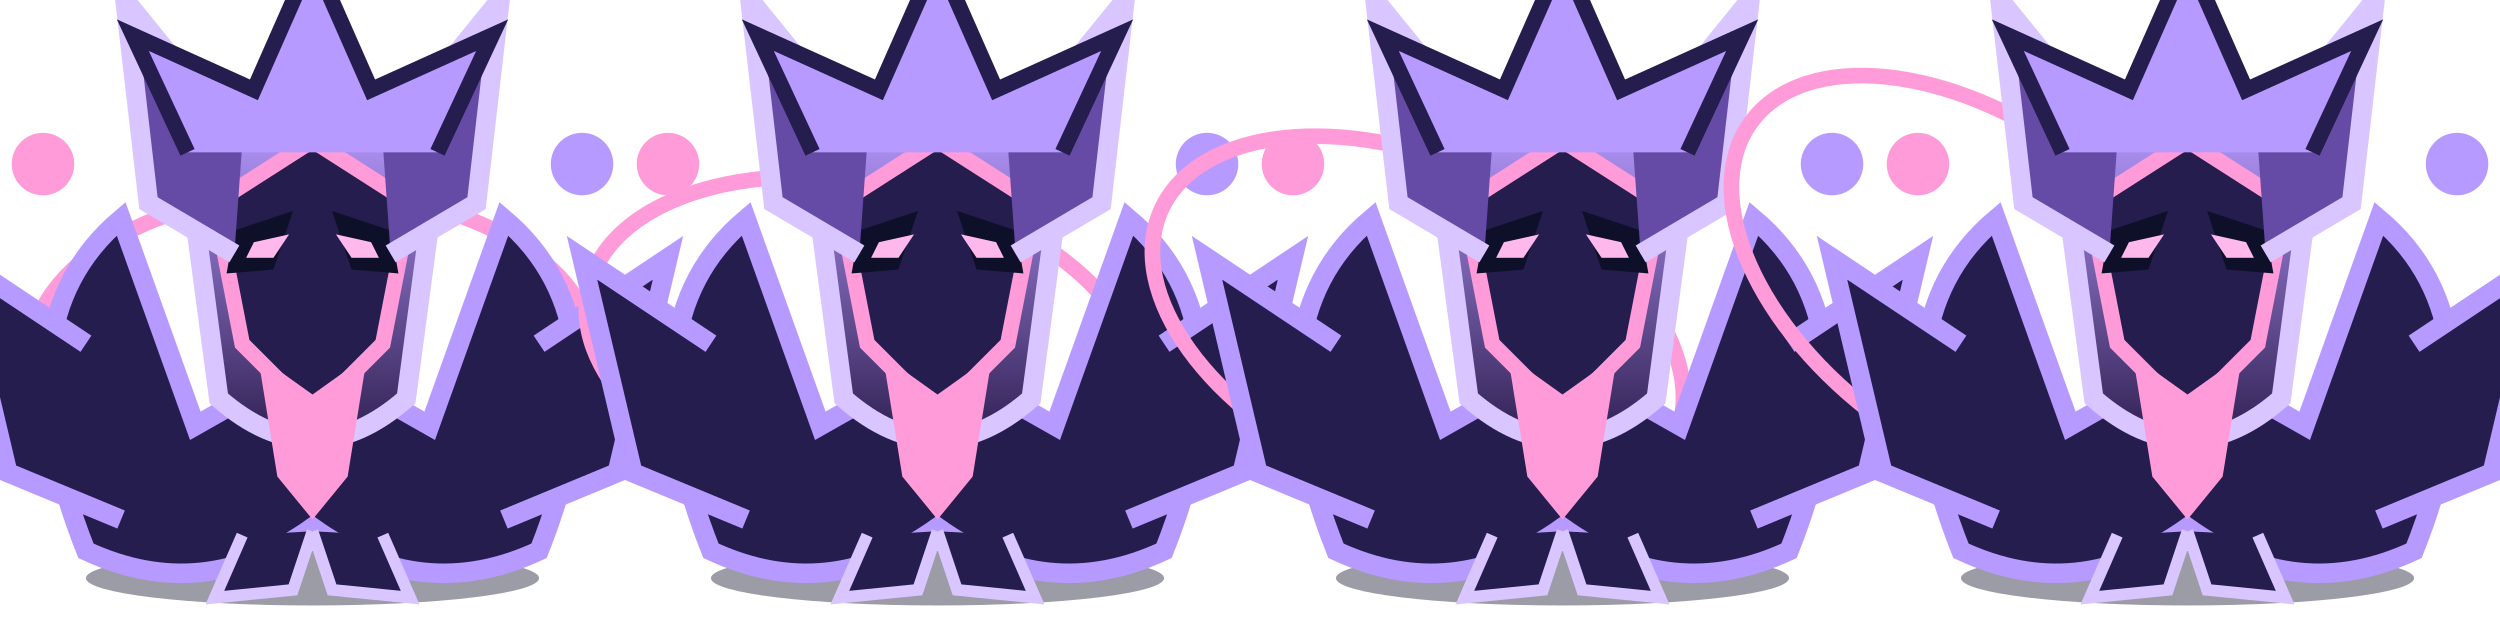
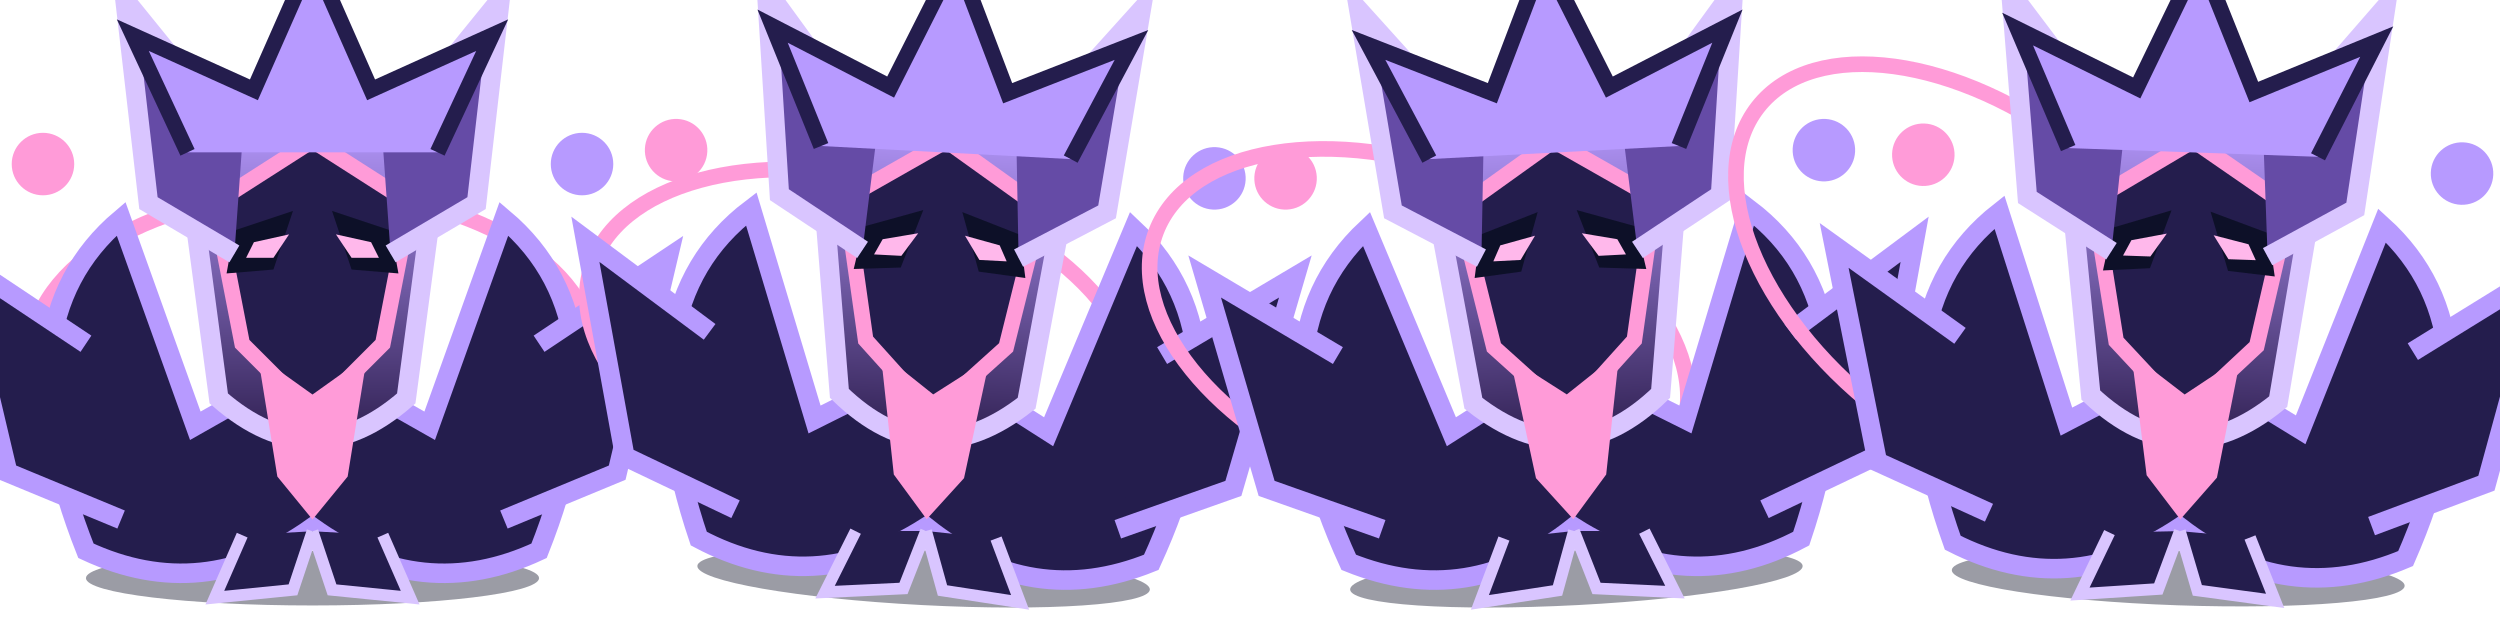
<svg xmlns="http://www.w3.org/2000/svg" width="640" height="160" viewBox="0 0 640 160">
  <defs>
    <linearGradient id="g" x2="0" y2="1">
      <stop stop-color="#b79aff" />
      <stop offset="1" stop-color="#302052" />
    </linearGradient>
  </defs>
-   <g transform="translate(0,0) translate(80,0)">
+   <g transform="translate(0,0) translate(80,0) rotate(0 0 80)">
    <ellipse cy="148" rx="58" ry="7" fill="#101329" opacity=".42" />
    <ellipse cy="91" rx="72" ry="42" fill="none" stroke="#ff9bd8" stroke-width="4" transform="rotate(0)" />
    <path d="M-49 56 Q-81 83 -58 141 Q-28 155 0 135 Q28 155 58 141 Q81 83 49 56 L30 109 L0 92 L-30 109Z" fill="#241d4d" stroke="#b79aff" stroke-width="5" />
    <path d="M-32 42 Q0 17 32 42 L24 102 Q0 123 -24 102Z" fill="url(#g)" stroke="#d9c5ff" stroke-width="5" />
    <path d="M-25 52 L0 36 L25 52 L18 88 L0 106 L-18 88Z" fill="#241d4d" stroke="#ff9bd8" stroke-width="4" />
    <path d="M-20 59 L-5 54 L-10 69 L-22 70 M20 59 L5 54 L10 69 L22 70" fill="#0d1028" />
    <path d="M-15 62 L-6 60 L-10 66 L-17 66 M15 62 L6 60 L10 66 L17 66" fill="#ffb8eb" />
    <path d="M-18 37 L-48 0 L-42 52 L-20 65 M18 37 L48 0 L42 52 L20 65" fill="#654ba6" stroke="#d9c5ff" stroke-width="5" />
    <path d="M-32 39 L-46 9 L-15 23 L0 -11 L15 23 L46 9 L32 39" fill="#b79aff" stroke="#241d4d" stroke-width="4" />
    <path d="M-14 91 L0 101 L14 91 L9 122 L0 133 L-9 122Z" fill="#ff9bd8" />
    <path d="M-58 88 L-91 66 L-78 121 L-49 133 M58 88 L91 66 L78 121 L49 133" fill="#241d4d" stroke="#b79aff" stroke-width="5" />
    <path d="M-18 137 L-25 153 L-5 151 L0 136 M18 137 L25 153 L5 151 L0 136" fill="#241d4d" stroke="#d9c5ff" stroke-width="3" />
    <circle cx="-69" cy="42" r="8" fill="#ff9bd8" />
    <circle cx="69" cy="42" r="8" fill="#b79aff" />
  </g>
-   <g transform="translate(160,0) translate(80,0)">
+   <g transform="translate(160,0) translate(80,0) rotate(3 0 80)">
    <ellipse cy="148" rx="58" ry="7" fill="#101329" opacity=".42" />
    <ellipse cy="91" rx="72" ry="42" fill="none" stroke="#ff9bd8" stroke-width="4" transform="rotate(12)" />
    <path d="M-49 56 Q-81 83 -58 141 Q-28 155 0 135 Q28 155 58 141 Q81 83 49 56 L30 109 L0 92 L-30 109Z" fill="#241d4d" stroke="#b79aff" stroke-width="5" />
    <path d="M-32 42 Q0 17 32 42 L24 102 Q0 123 -24 102Z" fill="url(#g)" stroke="#d9c5ff" stroke-width="5" />
    <path d="M-25 52 L0 36 L25 52 L18 88 L0 106 L-18 88Z" fill="#241d4d" stroke="#ff9bd8" stroke-width="4" />
    <path d="M-20 59 L-5 54 L-10 69 L-22 70 M20 59 L5 54 L10 69 L22 70" fill="#0d1028" />
    <path d="M-15 62 L-6 60 L-10 66 L-17 66 M15 62 L6 60 L10 66 L17 66" fill="#ffb8eb" />
    <path d="M-18 37 L-48 0 L-42 52 L-20 65 M18 37 L48 0 L42 52 L20 65" fill="#654ba6" stroke="#d9c5ff" stroke-width="5" />
    <path d="M-32 39 L-46 9 L-15 23 L0 -11 L15 23 L46 9 L32 39" fill="#b79aff" stroke="#241d4d" stroke-width="4" />
    <path d="M-14 91 L0 101 L14 91 L9 122 L0 133 L-9 122Z" fill="#ff9bd8" />
    <path d="M-58 88 L-91 66 L-78 121 L-49 133 M58 88 L91 66 L78 121 L49 133" fill="#241d4d" stroke="#b79aff" stroke-width="5" />
    <path d="M-18 137 L-25 153 L-5 151 L0 136 M18 137 L25 153 L5 151 L0 136" fill="#241d4d" stroke="#d9c5ff" stroke-width="3" />
    <circle cx="-69" cy="42" r="8" fill="#ff9bd8" />
    <circle cx="69" cy="42" r="8" fill="#b79aff" />
  </g>
-   <g transform="translate(320,0) translate(80,0)">
+   <g transform="translate(320,0) translate(80,0) rotate(-3 0 80)">
    <ellipse cy="148" rx="58" ry="7" fill="#101329" opacity=".42" />
    <ellipse cy="91" rx="72" ry="42" fill="none" stroke="#ff9bd8" stroke-width="4" transform="rotate(24)" />
    <path d="M-49 56 Q-81 83 -58 141 Q-28 155 0 135 Q28 155 58 141 Q81 83 49 56 L30 109 L0 92 L-30 109Z" fill="#241d4d" stroke="#b79aff" stroke-width="5" />
    <path d="M-32 42 Q0 17 32 42 L24 102 Q0 123 -24 102Z" fill="url(#g)" stroke="#d9c5ff" stroke-width="5" />
    <path d="M-25 52 L0 36 L25 52 L18 88 L0 106 L-18 88Z" fill="#241d4d" stroke="#ff9bd8" stroke-width="4" />
    <path d="M-20 59 L-5 54 L-10 69 L-22 70 M20 59 L5 54 L10 69 L22 70" fill="#0d1028" />
    <path d="M-15 62 L-6 60 L-10 66 L-17 66 M15 62 L6 60 L10 66 L17 66" fill="#ffb8eb" />
    <path d="M-18 37 L-48 0 L-42 52 L-20 65 M18 37 L48 0 L42 52 L20 65" fill="#654ba6" stroke="#d9c5ff" stroke-width="5" />
    <path d="M-32 39 L-46 9 L-15 23 L0 -11 L15 23 L46 9 L32 39" fill="#b79aff" stroke="#241d4d" stroke-width="4" />
    <path d="M-14 91 L0 101 L14 91 L9 122 L0 133 L-9 122Z" fill="#ff9bd8" />
    <path d="M-58 88 L-91 66 L-78 121 L-49 133 M58 88 L91 66 L78 121 L49 133" fill="#241d4d" stroke="#b79aff" stroke-width="5" />
    <path d="M-18 137 L-25 153 L-5 151 L0 136 M18 137 L25 153 L5 151 L0 136" fill="#241d4d" stroke="#d9c5ff" stroke-width="3" />
    <circle cx="-69" cy="42" r="8" fill="#ff9bd8" />
    <circle cx="69" cy="42" r="8" fill="#b79aff" />
  </g>
-   <g transform="translate(480,0) translate(80,0)">
+   <g transform="translate(480,0) translate(80,0) rotate(2 0 80)">
    <ellipse cy="148" rx="58" ry="7" fill="#101329" opacity=".42" />
    <ellipse cy="91" rx="72" ry="42" fill="none" stroke="#ff9bd8" stroke-width="4" transform="rotate(36)" />
    <path d="M-49 56 Q-81 83 -58 141 Q-28 155 0 135 Q28 155 58 141 Q81 83 49 56 L30 109 L0 92 L-30 109Z" fill="#241d4d" stroke="#b79aff" stroke-width="5" />
    <path d="M-32 42 Q0 17 32 42 L24 102 Q0 123 -24 102Z" fill="url(#g)" stroke="#d9c5ff" stroke-width="5" />
    <path d="M-25 52 L0 36 L25 52 L18 88 L0 106 L-18 88Z" fill="#241d4d" stroke="#ff9bd8" stroke-width="4" />
    <path d="M-20 59 L-5 54 L-10 69 L-22 70 M20 59 L5 54 L10 69 L22 70" fill="#0d1028" />
    <path d="M-15 62 L-6 60 L-10 66 L-17 66 M15 62 L6 60 L10 66 L17 66" fill="#ffb8eb" />
    <path d="M-18 37 L-48 0 L-42 52 L-20 65 M18 37 L48 0 L42 52 L20 65" fill="#654ba6" stroke="#d9c5ff" stroke-width="5" />
    <path d="M-32 39 L-46 9 L-15 23 L0 -11 L15 23 L46 9 L32 39" fill="#b79aff" stroke="#241d4d" stroke-width="4" />
    <path d="M-14 91 L0 101 L14 91 L9 122 L0 133 L-9 122Z" fill="#ff9bd8" />
    <path d="M-58 88 L-91 66 L-78 121 L-49 133 M58 88 L91 66 L78 121 L49 133" fill="#241d4d" stroke="#b79aff" stroke-width="5" />
    <path d="M-18 137 L-25 153 L-5 151 L0 136 M18 137 L25 153 L5 151 L0 136" fill="#241d4d" stroke="#d9c5ff" stroke-width="3" />
    <circle cx="-69" cy="42" r="8" fill="#ff9bd8" />
    <circle cx="69" cy="42" r="8" fill="#b79aff" />
  </g>
</svg>
